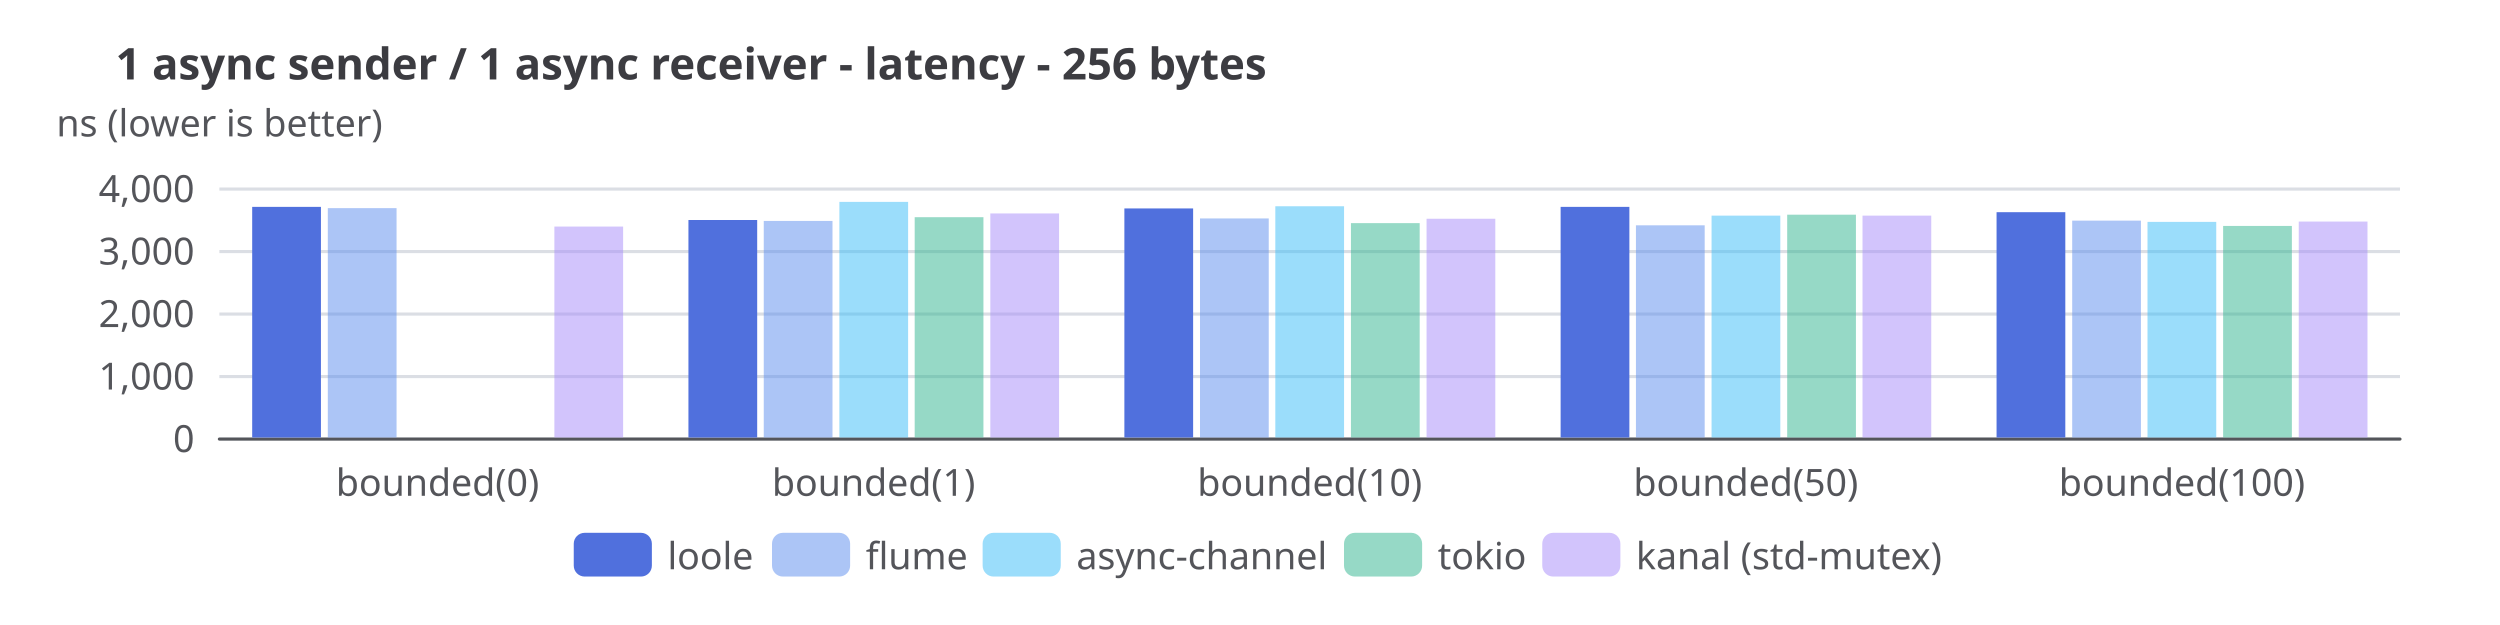
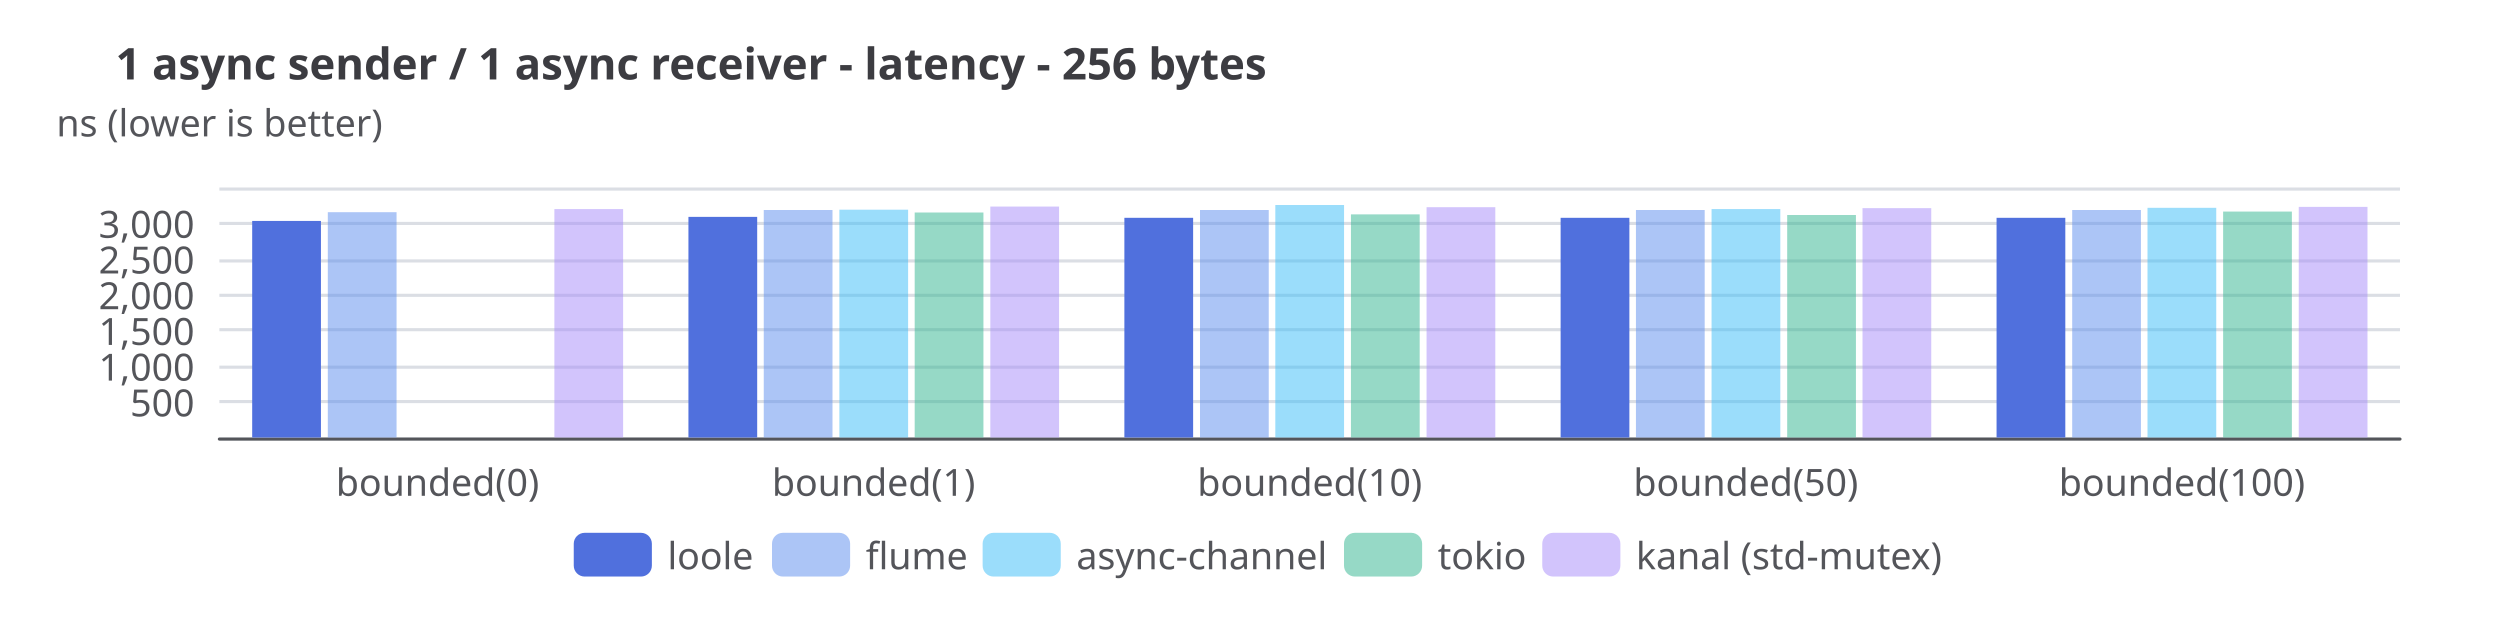
<svg xmlns="http://www.w3.org/2000/svg" width="800" height="200" version="1.1" baseProfile="full" viewBox="0 0 800 200">
  <rect width="800" height="200" x="0" y="0" fill="white" />
  <path d="M70.2 140.5L768 140.5" fill="none" pointer-events="visible" stroke="#dbdee4" class="zr16-cls-114" />
-   <path d="M70.2 120.5L768 120.5" fill="none" pointer-events="visible" stroke="#dbdee4" class="zr16-cls-114" />
-   <path d="M70.2 100.5L768 100.5" fill="none" pointer-events="visible" stroke="#dbdee4" class="zr16-cls-114" />
-   <path d="M70.2 80.5L768 80.5" fill="none" pointer-events="visible" stroke="#dbdee4" class="zr16-cls-114" />
+   <path d="M70.2 128.5L768 128.5" fill="none" pointer-events="visible" stroke="#dbdee4" class="zr16-cls-114" />
+   <path d="M70.2 117.5L768 117.5" fill="none" pointer-events="visible" stroke="#dbdee4" class="zr16-cls-114" />
+   <path d="M70.2 105.5L768 105.5" fill="none" pointer-events="visible" stroke="#dbdee4" class="zr16-cls-114" />
+   <path d="M70.2 94.5L768 94.5" fill="none" pointer-events="visible" stroke="#dbdee4" class="zr16-cls-114" />
+   <path d="M70.2 83.5L768 83.5" fill="none" pointer-events="visible" stroke="#dbdee4" class="zr16-cls-114" />
+   <path d="M70.2 71.5L768 71.5" fill="none" pointer-events="visible" stroke="#dbdee4" class="zr16-cls-114" />
  <path d="M70.2 60.5L768 60.5" fill="none" pointer-events="visible" stroke="#dbdee4" class="zr16-cls-114" />
  <text dominant-baseline="central" text-anchor="middle" style="font-size:12px;font-family:sans-serif;" xml:space="preserve" y="-6" transform="translate(70.24 45)" fill="#54555a">ns (lower is better)</text>
  <path d="M70.2 140.5L768 140.5" fill="none" pointer-events="visible" stroke="#54555a" stroke-linecap="round" class="zr16-cls-114" />
-   <text dominant-baseline="central" text-anchor="end" style="font-size:12px;font-family:sans-serif;" transform="translate(62.24 140)" fill="#54555a">0</text>
-   <text dominant-baseline="central" text-anchor="end" style="font-size:12px;font-family:sans-serif;" transform="translate(62.24 120)" fill="#54555a">1,000</text>
-   <text dominant-baseline="central" text-anchor="end" style="font-size:12px;font-family:sans-serif;" transform="translate(62.24 100)" fill="#54555a">2,000</text>
-   <text dominant-baseline="central" text-anchor="end" style="font-size:12px;font-family:sans-serif;" transform="translate(62.24 80)" fill="#54555a">3,000</text>
-   <text dominant-baseline="central" text-anchor="end" style="font-size:12px;font-family:sans-serif;" transform="translate(62.24 60)" fill="#54555a">4,000</text>
+   <text dominant-baseline="central" text-anchor="end" style="font-size:12px;font-family:sans-serif;" transform="translate(62.24 128.5714)" fill="#54555a">500</text>
+   <text dominant-baseline="central" text-anchor="end" style="font-size:12px;font-family:sans-serif;" transform="translate(62.24 117.1429)" fill="#54555a">1,000</text>
+   <text dominant-baseline="central" text-anchor="end" style="font-size:12px;font-family:sans-serif;" transform="translate(62.24 105.7143)" fill="#54555a">1,500</text>
+   <text dominant-baseline="central" text-anchor="end" style="font-size:12px;font-family:sans-serif;" transform="translate(62.24 94.2857)" fill="#54555a">2,000</text>
+   <text dominant-baseline="central" text-anchor="end" style="font-size:12px;font-family:sans-serif;" transform="translate(62.24 82.8571)" fill="#54555a">2,500</text>
+   <text dominant-baseline="central" text-anchor="end" style="font-size:12px;font-family:sans-serif;" transform="translate(62.24 71.4286)" fill="#54555a">3,000</text>
  <text dominant-baseline="central" text-anchor="middle" style="font-size:12px;font-family:sans-serif;" y="6" transform="translate(140.016 148)" fill="#54555a">bounded(0)</text>
  <text dominant-baseline="central" text-anchor="middle" style="font-size:12px;font-family:sans-serif;" y="6" transform="translate(279.568 148)" fill="#54555a">bounded(1)</text>
  <text dominant-baseline="central" text-anchor="middle" style="font-size:12px;font-family:sans-serif;" y="6" transform="translate(419.12 148)" fill="#54555a">bounded(10)</text>
  <text dominant-baseline="central" text-anchor="middle" style="font-size:12px;font-family:sans-serif;" y="6" transform="translate(558.672 148)" fill="#54555a">bounded(50)</text>
  <text dominant-baseline="central" text-anchor="middle" style="font-size:12px;font-family:sans-serif;" y="6" transform="translate(698.224 148)" fill="#54555a">bounded(100)</text>
-   <path d="M80.7 140l22 0l0 -73.8l-22 0Z" fill="#5070dd" ecmeta_series_index="0" ecmeta_data_index="0" ecmeta_ssr_type="chart" class="zr16-cls-115" />
-   <path d="M220.3 140l22 0l0 -69.6l-22 0Z" fill="#5070dd" ecmeta_series_index="0" ecmeta_data_index="1" ecmeta_ssr_type="chart" class="zr16-cls-115" />
-   <path d="M359.8 140l22 0l0 -73.3l-22 0Z" fill="#5070dd" ecmeta_series_index="0" ecmeta_data_index="2" ecmeta_ssr_type="chart" class="zr16-cls-115" />
-   <path d="M499.4 140l22 0l0 -73.8l-22 0Z" fill="#5070dd" ecmeta_series_index="0" ecmeta_data_index="3" ecmeta_ssr_type="chart" class="zr16-cls-115" />
-   <path d="M638.9 140l22 0l0 -72.1l-22 0Z" fill="#5070dd" ecmeta_series_index="0" ecmeta_data_index="4" ecmeta_ssr_type="chart" class="zr16-cls-115" />
-   <path d="M104.9 140l22 0l0 -73.4l-22 0Z" fill="rgb(91,141,239)" fill-opacity="0.5" ecmeta_series_index="1" ecmeta_data_index="0" ecmeta_ssr_type="chart" class="zr16-cls-116" />
-   <path d="M244.4 140l22 0l0 -69.3l-22 0Z" fill="rgb(91,141,239)" fill-opacity="0.5" ecmeta_series_index="1" ecmeta_data_index="1" ecmeta_ssr_type="chart" class="zr16-cls-116" />
-   <path d="M384 140l22 0l0 -70.1l-22 0Z" fill="rgb(91,141,239)" fill-opacity="0.5" ecmeta_series_index="1" ecmeta_data_index="2" ecmeta_ssr_type="chart" class="zr16-cls-116" />
-   <path d="M523.5 140l22 0l0 -67.9l-22 0Z" fill="rgb(91,141,239)" fill-opacity="0.5" ecmeta_series_index="1" ecmeta_data_index="3" ecmeta_ssr_type="chart" class="zr16-cls-116" />
-   <path d="M663.1 140l22 0l0 -69.4l-22 0Z" fill="rgb(91,141,239)" fill-opacity="0.5" ecmeta_series_index="1" ecmeta_data_index="4" ecmeta_ssr_type="chart" class="zr16-cls-116" />
-   <path d="M268.6 140l22 0l0 -75.4l-22 0Z" fill="rgb(56,189,248)" fill-opacity="0.5" ecmeta_series_index="2" ecmeta_data_index="1" ecmeta_ssr_type="chart" class="zr16-cls-117" />
-   <path d="M408.1 140l22 0l0 -74l-22 0Z" fill="rgb(56,189,248)" fill-opacity="0.5" ecmeta_series_index="2" ecmeta_data_index="2" ecmeta_ssr_type="chart" class="zr16-cls-117" />
-   <path d="M547.7 140l22 0l0 -71l-22 0Z" fill="rgb(56,189,248)" fill-opacity="0.5" ecmeta_series_index="2" ecmeta_data_index="3" ecmeta_ssr_type="chart" class="zr16-cls-117" />
-   <path d="M687.2 140l22 0l0 -69l-22 0Z" fill="rgb(56,189,248)" fill-opacity="0.5" ecmeta_series_index="2" ecmeta_data_index="4" ecmeta_ssr_type="chart" class="zr16-cls-117" />
-   <path d="M292.7 140l22 0l0 -70.5l-22 0Z" fill="rgb(47,181,142)" fill-opacity="0.5" ecmeta_series_index="3" ecmeta_data_index="1" ecmeta_ssr_type="chart" class="zr16-cls-118" />
-   <path d="M432.3 140l22 0l0 -68.6l-22 0Z" fill="rgb(47,181,142)" fill-opacity="0.5" ecmeta_series_index="3" ecmeta_data_index="2" ecmeta_ssr_type="chart" class="zr16-cls-118" />
-   <path d="M571.9 140l22 0l0 -71.3l-22 0Z" fill="rgb(47,181,142)" fill-opacity="0.5" ecmeta_series_index="3" ecmeta_data_index="3" ecmeta_ssr_type="chart" class="zr16-cls-118" />
-   <path d="M711.4 140l22 0l0 -67.7l-22 0Z" fill="rgb(47,181,142)" fill-opacity="0.5" ecmeta_series_index="3" ecmeta_data_index="4" ecmeta_ssr_type="chart" class="zr16-cls-118" />
-   <path d="M177.4 140l22 0l0 -67.5l-22 0Z" fill="rgb(167,139,250)" fill-opacity="0.5" ecmeta_series_index="4" ecmeta_data_index="0" ecmeta_ssr_type="chart" class="zr16-cls-119" />
-   <path d="M316.9 140l22 0l0 -71.7l-22 0Z" fill="rgb(167,139,250)" fill-opacity="0.5" ecmeta_series_index="4" ecmeta_data_index="1" ecmeta_ssr_type="chart" class="zr16-cls-119" />
-   <path d="M456.5 140l22 0l0 -70l-22 0Z" fill="rgb(167,139,250)" fill-opacity="0.5" ecmeta_series_index="4" ecmeta_data_index="2" ecmeta_ssr_type="chart" class="zr16-cls-119" />
-   <path d="M596 140l22 0l0 -71l-22 0Z" fill="rgb(167,139,250)" fill-opacity="0.5" ecmeta_series_index="4" ecmeta_data_index="3" ecmeta_ssr_type="chart" class="zr16-cls-119" />
-   <path d="M735.6 140l22 0l0 -69.1l-22 0Z" fill="rgb(167,139,250)" fill-opacity="0.5" ecmeta_series_index="4" ecmeta_data_index="4" ecmeta_ssr_type="chart" class="zr16-cls-119" />
+   <path d="M80.7 140l22 0l0 -69.3l-22 0Z" fill="#5070dd" ecmeta_series_index="0" ecmeta_data_index="0" ecmeta_ssr_type="chart" class="zr16-cls-115" />
+   <path d="M220.3 140l22 0l0 -70.6l-22 0Z" fill="#5070dd" ecmeta_series_index="0" ecmeta_data_index="1" ecmeta_ssr_type="chart" class="zr16-cls-115" />
+   <path d="M359.8 140l22 0l0 -70.3l-22 0Z" fill="#5070dd" ecmeta_series_index="0" ecmeta_data_index="2" ecmeta_ssr_type="chart" class="zr16-cls-115" />
+   <path d="M499.4 140l22 0l0 -70.3l-22 0Z" fill="#5070dd" ecmeta_series_index="0" ecmeta_data_index="3" ecmeta_ssr_type="chart" class="zr16-cls-115" />
+   <path d="M638.9 140l22 0l0 -70.3l-22 0Z" fill="#5070dd" ecmeta_series_index="0" ecmeta_data_index="4" ecmeta_ssr_type="chart" class="zr16-cls-115" />
+   <path d="M104.9 140l22 0l0 -72.1l-22 0Z" fill="rgb(91,141,239)" fill-opacity="0.5" ecmeta_series_index="1" ecmeta_data_index="0" ecmeta_ssr_type="chart" class="zr16-cls-116" />
+   <path d="M244.4 140l22 0l0 -72.8l-22 0Z" fill="rgb(91,141,239)" fill-opacity="0.5" ecmeta_series_index="1" ecmeta_data_index="1" ecmeta_ssr_type="chart" class="zr16-cls-116" />
+   <path d="M384 140l22 0l0 -72.8l-22 0Z" fill="rgb(91,141,239)" fill-opacity="0.5" ecmeta_series_index="1" ecmeta_data_index="2" ecmeta_ssr_type="chart" class="zr16-cls-116" />
+   <path d="M523.5 140l22 0l0 -72.8l-22 0Z" fill="rgb(91,141,239)" fill-opacity="0.5" ecmeta_series_index="1" ecmeta_data_index="3" ecmeta_ssr_type="chart" class="zr16-cls-116" />
+   <path d="M663.1 140l22 0l0 -72.8l-22 0Z" fill="rgb(91,141,239)" fill-opacity="0.5" ecmeta_series_index="1" ecmeta_data_index="4" ecmeta_ssr_type="chart" class="zr16-cls-116" />
+   <path d="M268.6 140l22 0l0 -72.9l-22 0Z" fill="rgb(56,189,248)" fill-opacity="0.5" ecmeta_series_index="2" ecmeta_data_index="1" ecmeta_ssr_type="chart" class="zr16-cls-117" />
+   <path d="M408.1 140l22 0l0 -74.4l-22 0Z" fill="rgb(56,189,248)" fill-opacity="0.5" ecmeta_series_index="2" ecmeta_data_index="2" ecmeta_ssr_type="chart" class="zr16-cls-117" />
+   <path d="M547.7 140l22 0l0 -73.1l-22 0Z" fill="rgb(56,189,248)" fill-opacity="0.5" ecmeta_series_index="2" ecmeta_data_index="3" ecmeta_ssr_type="chart" class="zr16-cls-117" />
+   <path d="M687.2 140l22 0l0 -73.5l-22 0Z" fill="rgb(56,189,248)" fill-opacity="0.5" ecmeta_series_index="2" ecmeta_data_index="4" ecmeta_ssr_type="chart" class="zr16-cls-117" />
+   <path d="M292.7 140l22 0l0 -72l-22 0Z" fill="rgb(47,181,142)" fill-opacity="0.5" ecmeta_series_index="3" ecmeta_data_index="1" ecmeta_ssr_type="chart" class="zr16-cls-118" />
+   <path d="M432.3 140l22 0l0 -71.4l-22 0Z" fill="rgb(47,181,142)" fill-opacity="0.5" ecmeta_series_index="3" ecmeta_data_index="2" ecmeta_ssr_type="chart" class="zr16-cls-118" />
+   <path d="M571.9 140l22 0l0 -71.2l-22 0Z" fill="rgb(47,181,142)" fill-opacity="0.5" ecmeta_series_index="3" ecmeta_data_index="3" ecmeta_ssr_type="chart" class="zr16-cls-118" />
+   <path d="M711.4 140l22 0l0 -72.3l-22 0Z" fill="rgb(47,181,142)" fill-opacity="0.5" ecmeta_series_index="3" ecmeta_data_index="4" ecmeta_ssr_type="chart" class="zr16-cls-118" />
+   <path d="M177.4 140l22 0l0 -73.1l-22 0Z" fill="rgb(167,139,250)" fill-opacity="0.5" ecmeta_series_index="4" ecmeta_data_index="0" ecmeta_ssr_type="chart" class="zr16-cls-119" />
+   <path d="M316.9 140l22 0l0 -73.9l-22 0Z" fill="rgb(167,139,250)" fill-opacity="0.5" ecmeta_series_index="4" ecmeta_data_index="1" ecmeta_ssr_type="chart" class="zr16-cls-119" />
+   <path d="M456.5 140l22 0l0 -73.7l-22 0Z" fill="rgb(167,139,250)" fill-opacity="0.5" ecmeta_series_index="4" ecmeta_data_index="2" ecmeta_ssr_type="chart" class="zr16-cls-119" />
+   <path d="M596 140l22 0l0 -73.4l-22 0Z" fill="rgb(167,139,250)" fill-opacity="0.5" ecmeta_series_index="4" ecmeta_data_index="3" ecmeta_ssr_type="chart" class="zr16-cls-119" />
+   <path d="M735.6 140l22 0l0 -73.8l-22 0Z" fill="rgb(167,139,250)" fill-opacity="0.5" ecmeta_series_index="4" ecmeta_data_index="4" ecmeta_ssr_type="chart" class="zr16-cls-119" />
  <path d="M-5 -5.5l442.8 0l0 25l-442.8 0Z" transform="translate(183.6 170.5)" fill="rgb(0,0,0)" fill-opacity="0" stroke="#b7b9be" stroke-width="0" class="zr16-cls-114" />
  <path d="M3.5 0L21.5 0A3.5 3.5 0 0 1 25 3.5L25 10.5A3.5 3.5 0 0 1 21.5 14L3.5 14A3.5 3.5 0 0 1 0 10.5L0 3.5A3.5 3.5 0 0 1 3.5 0Z" transform="translate(183.6 170.5)" fill="#5070dd" ecmeta_series_index="0" ecmeta_data_index="0" ecmeta_ssr_type="legend" ecmeta_silent="true" class="zr16-cls-114" />
  <text dominant-baseline="central" text-anchor="start" style="font-size:12px;font-family:sans-serif;" x="30" y="7" transform="translate(183.6 170.5)" fill="#54555a">loole</text>
  <path d="M0 0l55.4 0l0 14l-55.4 0Z" transform="translate(183.6 170.5)" fill="none" pointer-events="visible" ecmeta_series_index="0" ecmeta_data_index="0" ecmeta_ssr_type="legend" class="zr16-cls-120" />
  <path d="M3.5 0L21.5 0A3.5 3.5 0 0 1 25 3.5L25 10.5A3.5 3.5 0 0 1 21.5 14L3.5 14A3.5 3.5 0 0 1 0 10.5L0 3.5A3.5 3.5 0 0 1 3.5 0Z" transform="translate(247.04 170.5)" fill="rgb(91,141,239)" fill-opacity="0.5" ecmeta_series_index="1" ecmeta_data_index="1" ecmeta_ssr_type="legend" ecmeta_silent="true" class="zr16-cls-114" />
  <text dominant-baseline="central" text-anchor="start" style="font-size:12px;font-family:sans-serif;" x="30" y="7" transform="translate(247.04 170.5)" fill="#54555a">flume</text>
  <path d="M0 0l59.4 0l0 14l-59.4 0Z" transform="translate(247.04 170.5)" fill="none" pointer-events="visible" ecmeta_series_index="1" ecmeta_data_index="1" ecmeta_ssr_type="legend" class="zr16-cls-120" />
  <path d="M3.5 0L21.5 0A3.5 3.5 0 0 1 25 3.5L25 10.5A3.5 3.5 0 0 1 21.5 14L3.5 14A3.5 3.5 0 0 1 0 10.5L0 3.5A3.5 3.5 0 0 1 3.5 0Z" transform="translate(314.44 170.5)" fill="rgb(56,189,248)" fill-opacity="0.5" ecmeta_series_index="2" ecmeta_data_index="2" ecmeta_ssr_type="legend" ecmeta_silent="true" class="zr16-cls-114" />
  <text dominant-baseline="central" text-anchor="start" style="font-size:12px;font-family:sans-serif;" x="30" y="7" transform="translate(314.44 170.5)" fill="#54555a">async-channel</text>
  <path d="M0 0l107.6 0l0 14l-107.6 0Z" transform="translate(314.44 170.5)" fill="none" pointer-events="visible" ecmeta_series_index="2" ecmeta_data_index="2" ecmeta_ssr_type="legend" class="zr16-cls-120" />
  <path d="M3.5 0L21.5 0A3.5 3.5 0 0 1 25 3.5L25 10.5A3.5 3.5 0 0 1 21.5 14L3.5 14A3.5 3.5 0 0 1 0 10.5L0 3.5A3.5 3.5 0 0 1 3.5 0Z" transform="translate(430.08 170.5)" fill="rgb(47,181,142)" fill-opacity="0.5" ecmeta_series_index="3" ecmeta_data_index="3" ecmeta_ssr_type="legend" ecmeta_silent="true" class="zr16-cls-114" />
  <text dominant-baseline="central" text-anchor="start" style="font-size:12px;font-family:sans-serif;" x="30" y="7" transform="translate(430.08 170.5)" fill="#54555a">tokio</text>
  <path d="M0 0l55.4 0l0 14l-55.4 0Z" transform="translate(430.08 170.5)" fill="none" pointer-events="visible" ecmeta_series_index="3" ecmeta_data_index="3" ecmeta_ssr_type="legend" class="zr16-cls-120" />
  <path d="M3.5 0L21.5 0A3.5 3.5 0 0 1 25 3.5L25 10.5A3.5 3.5 0 0 1 21.5 14L3.5 14A3.5 3.5 0 0 1 0 10.5L0 3.5A3.5 3.5 0 0 1 3.5 0Z" transform="translate(493.52 170.5)" fill="rgb(167,139,250)" fill-opacity="0.5" ecmeta_series_index="4" ecmeta_data_index="4" ecmeta_ssr_type="legend" ecmeta_silent="true" class="zr16-cls-114" />
  <text dominant-baseline="central" text-anchor="start" style="font-size:12px;font-family:sans-serif;" xml:space="preserve" x="30" y="7" transform="translate(493.52 170.5)" fill="#54555a">kanal (std-mutex)</text>
  <path d="M0 0l122.9 0l0 14l-122.9 0Z" transform="translate(493.52 170.5)" fill="none" pointer-events="visible" ecmeta_series_index="4" ecmeta_data_index="4" ecmeta_ssr_type="legend" class="zr16-cls-120" />
  <path d="M-5 -5l349.8 0l0 24l-349.8 0Z" transform="translate(37 13)" fill="rgb(0,0,0)" fill-opacity="0" stroke="#3c3c41" stroke-width="0" class="zr16-cls-114" />
  <text dominant-baseline="central" text-anchor="start" style="font-size:14px;font-family:sans-serif;font-weight:bold;" xml:space="preserve" y="7" transform="translate(37 13)" fill="#3c3c41">1 async sender / 1 async receiver - latency - 256 bytes</text>
  <style>
.zr16-cls-114:hover {
pointer-events:none;
}
.zr16-cls-115:hover {
cursor:pointer;
fill:rgba(88,123,243,1);
}
.zr16-cls-116:hover {
cursor:pointer;
fill:rgba(100,155,255,0.5);
}
.zr16-cls-117:hover {
cursor:pointer;
fill:rgba(61,207,255,0.5);
}
.zr16-cls-118:hover {
cursor:pointer;
fill:rgba(51,199,156,0.5);
}
.zr16-cls-119:hover {
cursor:pointer;
fill:rgba(183,152,255,0.5);
}
.zr16-cls-120:hover {
cursor:pointer;
fill:rgba(0,0,0,0);
}



</style>
</svg>
